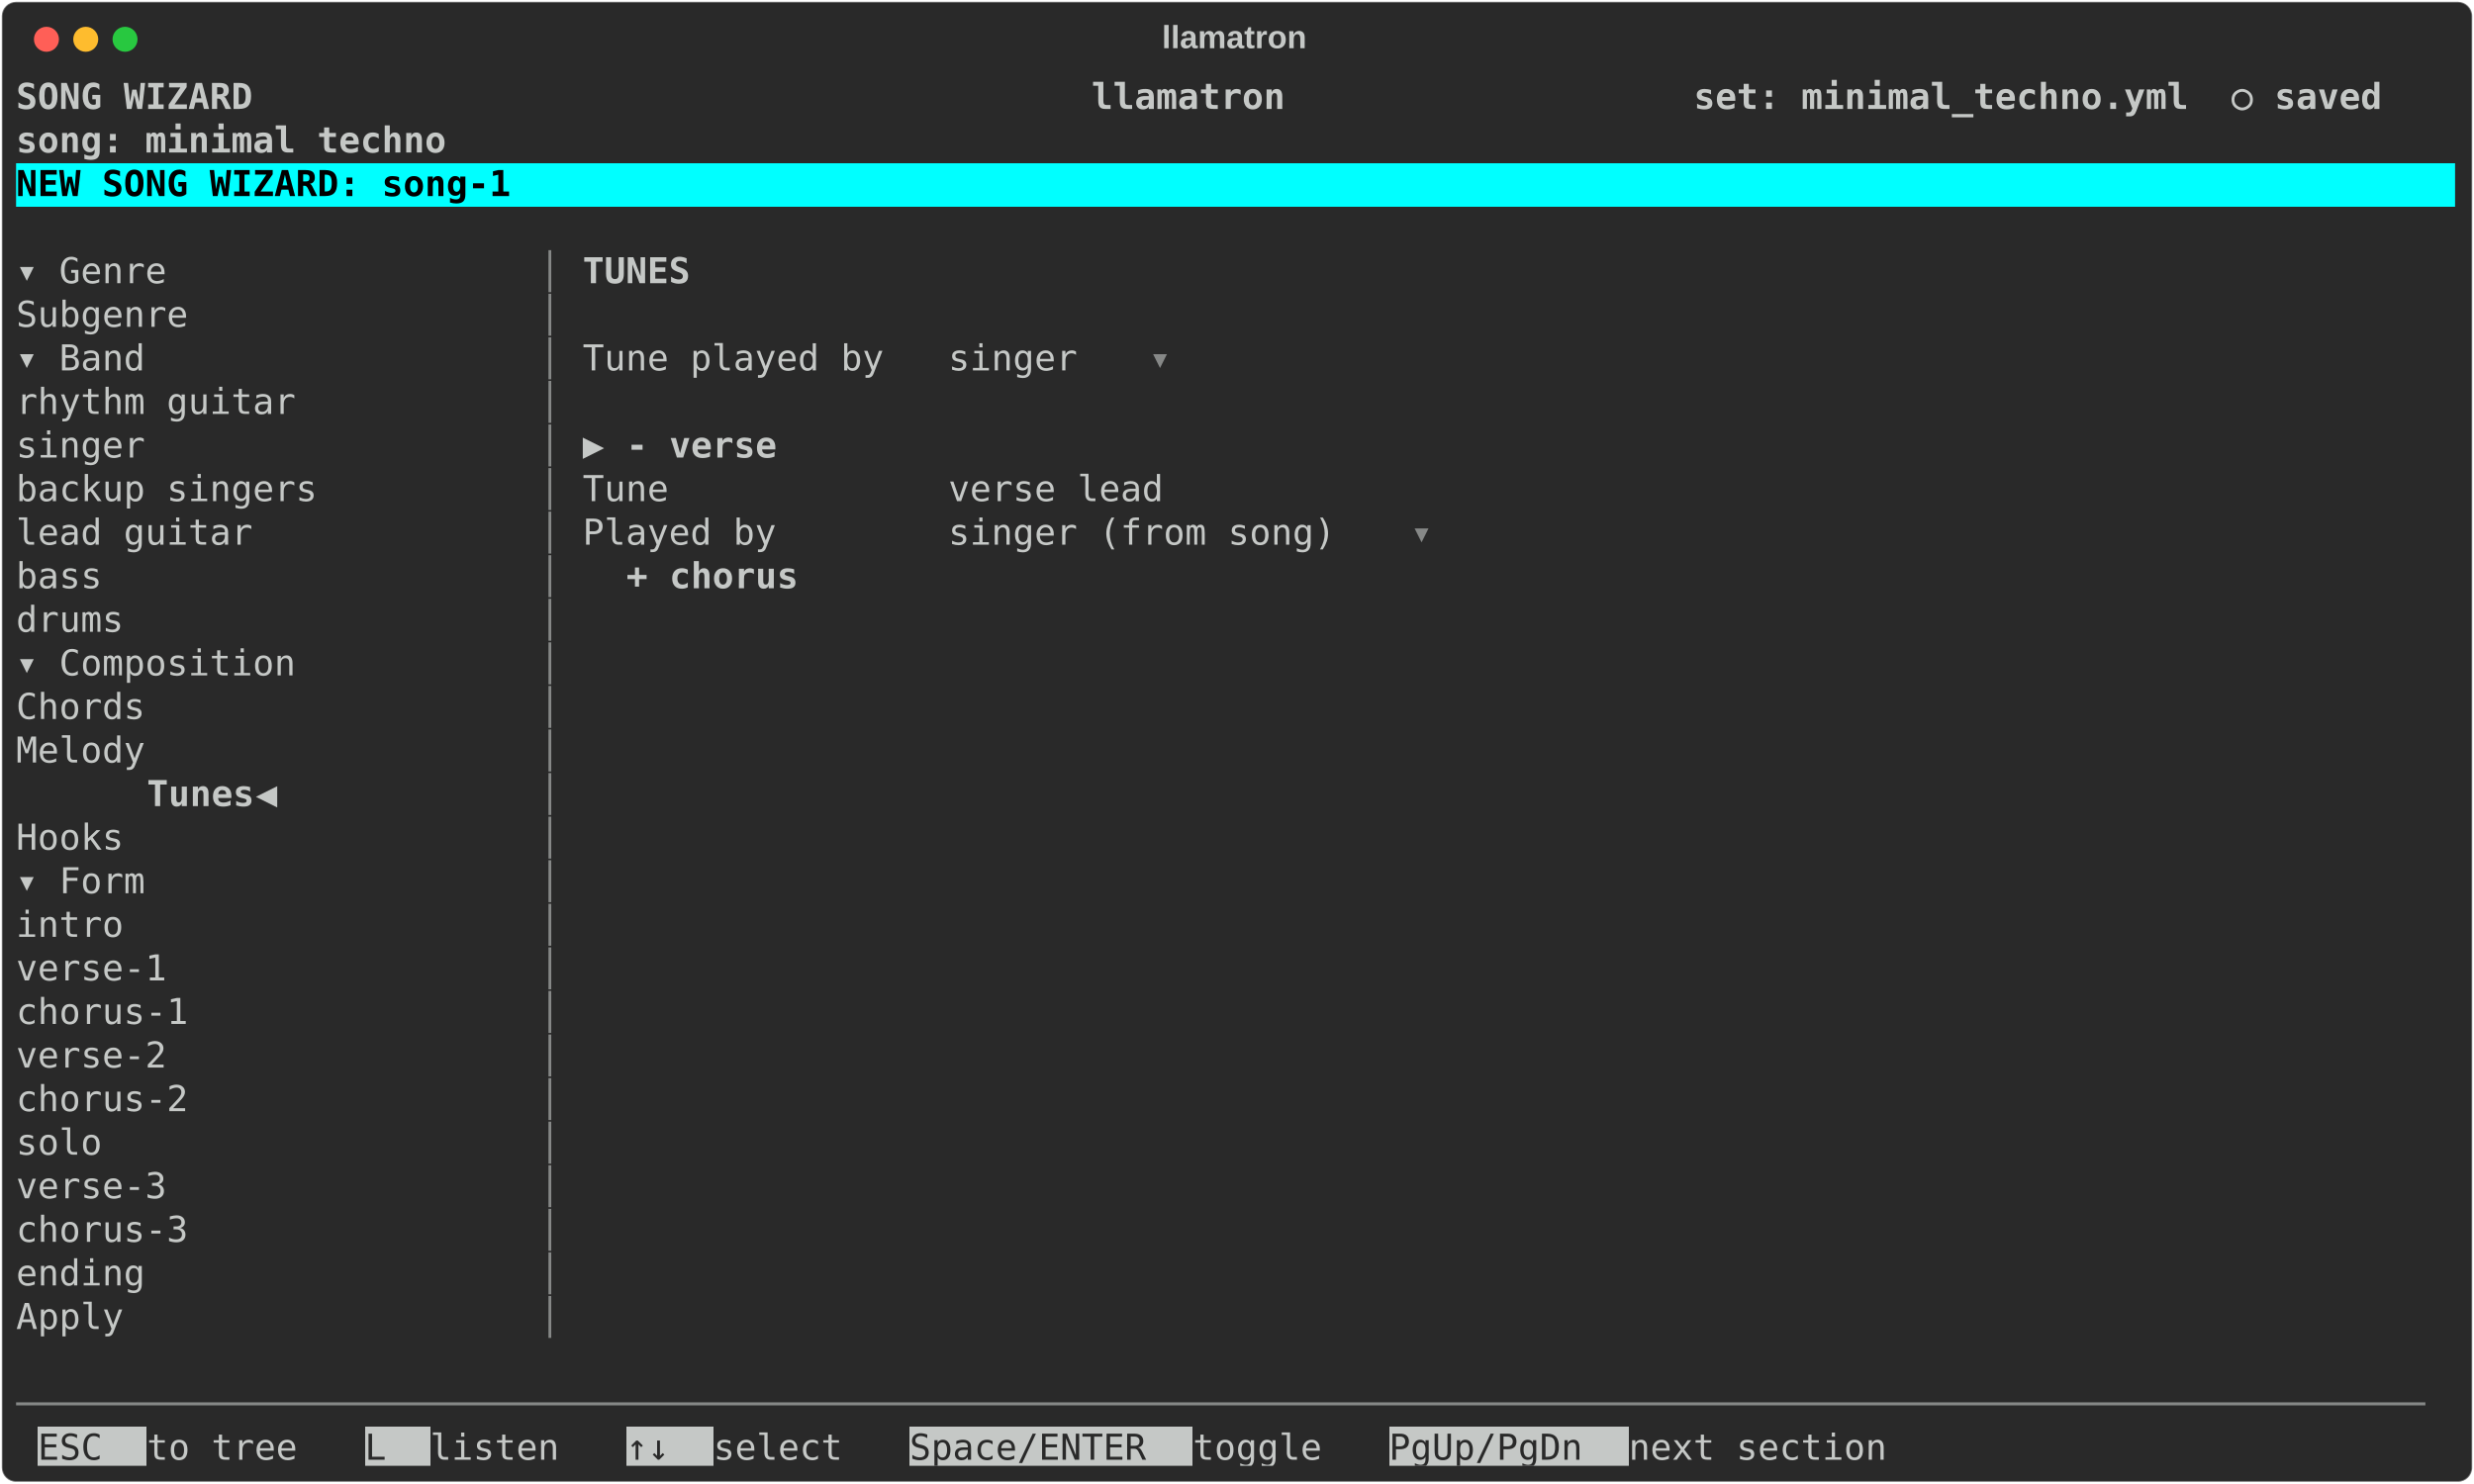
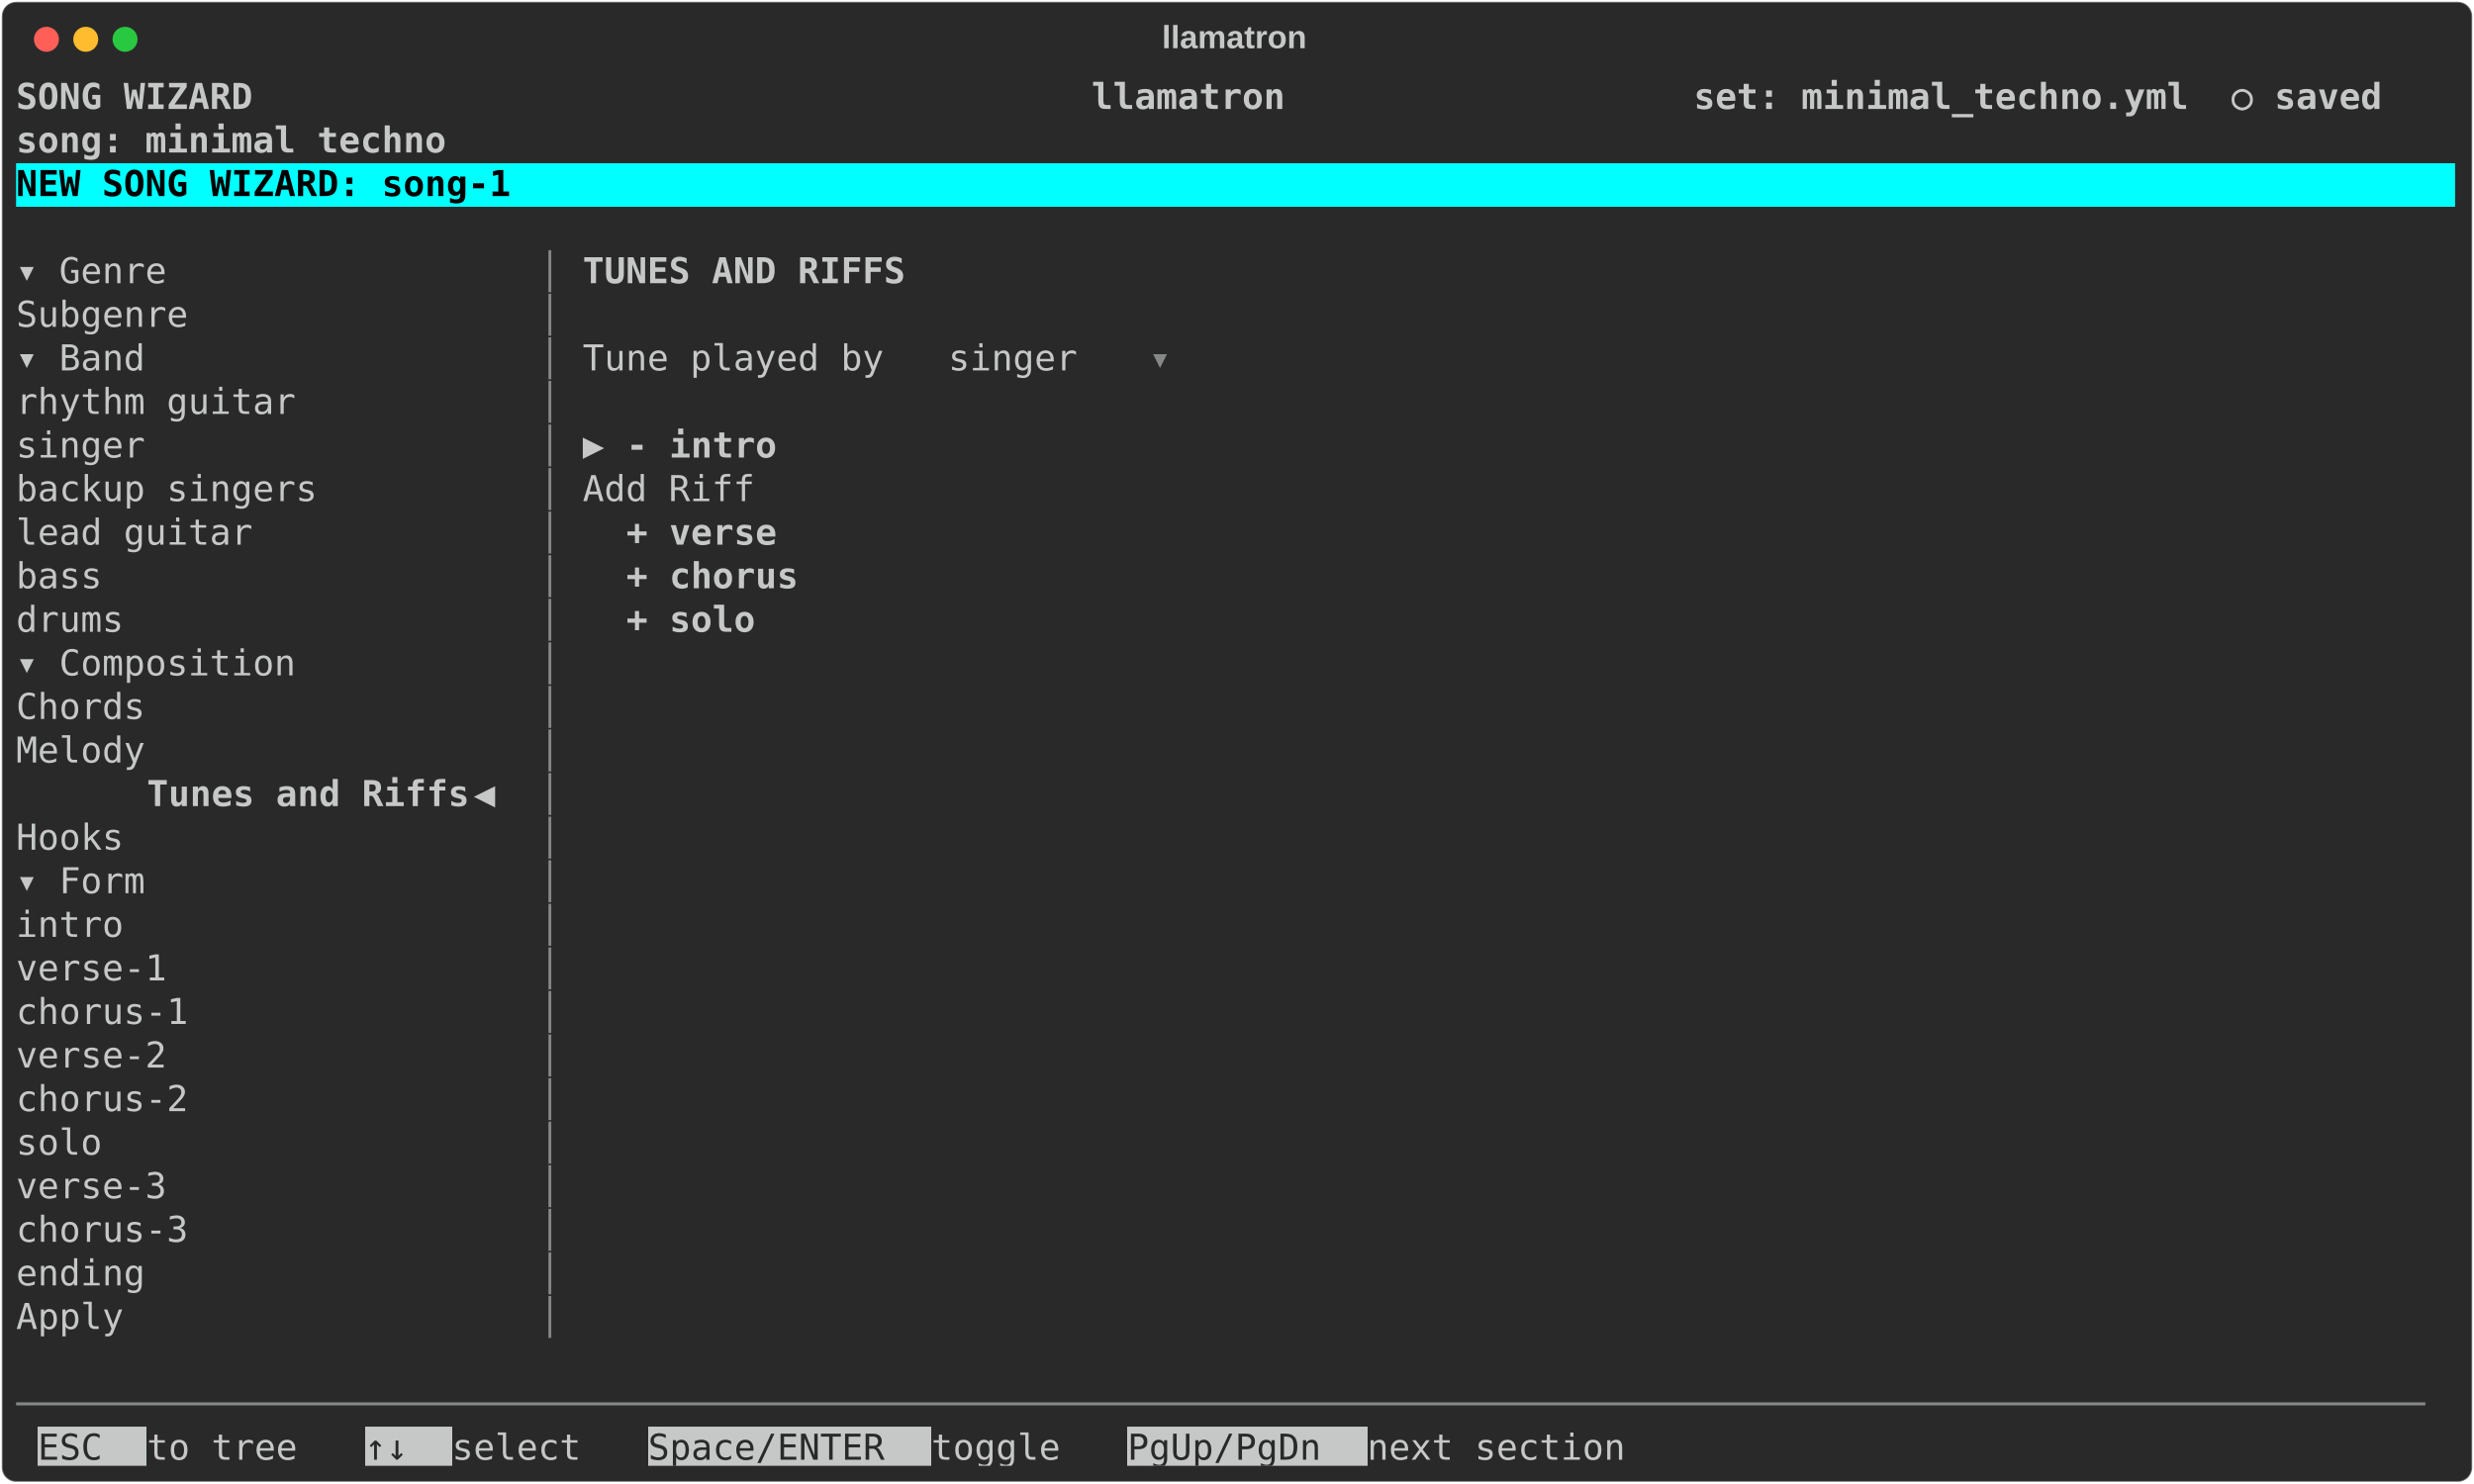
<svg xmlns="http://www.w3.org/2000/svg" class="rich-terminal" viewBox="0 0 1385 830.8">
  <style>

    @font-face {
        font-family: "Fira Code";
        src: local("FiraCode-Regular"),
                url("https://cdnjs.cloudflare.com/ajax/libs/firacode/6.2.0/woff2/FiraCode-Regular.woff2") format("woff2"),
                url("https://cdnjs.cloudflare.com/ajax/libs/firacode/6.2.0/woff/FiraCode-Regular.woff") format("woff");
        font-style: normal;
        font-weight: 400;
    }
    @font-face {
        font-family: "Fira Code";
        src: local("FiraCode-Bold"),
                url("https://cdnjs.cloudflare.com/ajax/libs/firacode/6.2.0/woff2/FiraCode-Bold.woff2") format("woff2"),
                url("https://cdnjs.cloudflare.com/ajax/libs/firacode/6.2.0/woff/FiraCode-Bold.woff") format("woff");
        font-style: bold;
        font-weight: 700;
    }

    .terminal-wizard_tunes-matrix {
        font-family: Fira Code, monospace;
        font-size: 20px;
        line-height: 24.4px;
        font-variant-east-asian: full-width;
    }

    .terminal-wizard_tunes-title {
        font-size: 18px;
        font-weight: bold;
        font-family: arial;
    }

    .terminal-wizard_tunes-r1 { fill: #c5c8c6;font-weight: bold }
.terminal-wizard_tunes-r2 { fill: #c5c8c6 }
.terminal-wizard_tunes-r3 { fill: #000000;font-weight: bold }
.terminal-wizard_tunes-r4 { fill: #868887 }
.terminal-wizard_tunes-r5 { fill: #292929 }
    </style>
  <defs>
    <clipPath id="terminal-wizard_tunes-clip-terminal">
      <rect x="0" y="0" width="1365.4" height="779.8" />
    </clipPath>
    <clipPath id="terminal-wizard_tunes-line-0">
      <rect x="0" y="1.5" width="1366.4" height="24.65" />
    </clipPath>
    <clipPath id="terminal-wizard_tunes-line-1">
      <rect x="0" y="25.9" width="1366.4" height="24.65" />
    </clipPath>
    <clipPath id="terminal-wizard_tunes-line-2">
      <rect x="0" y="50.3" width="1366.4" height="24.65" />
    </clipPath>
    <clipPath id="terminal-wizard_tunes-line-3">
      <rect x="0" y="74.7" width="1366.4" height="24.65" />
    </clipPath>
    <clipPath id="terminal-wizard_tunes-line-4">
      <rect x="0" y="99.1" width="1366.4" height="24.65" />
    </clipPath>
    <clipPath id="terminal-wizard_tunes-line-5">
      <rect x="0" y="123.5" width="1366.4" height="24.65" />
    </clipPath>
    <clipPath id="terminal-wizard_tunes-line-6">
      <rect x="0" y="147.9" width="1366.4" height="24.65" />
    </clipPath>
    <clipPath id="terminal-wizard_tunes-line-7">
      <rect x="0" y="172.3" width="1366.4" height="24.65" />
    </clipPath>
    <clipPath id="terminal-wizard_tunes-line-8">
      <rect x="0" y="196.7" width="1366.4" height="24.65" />
    </clipPath>
    <clipPath id="terminal-wizard_tunes-line-9">
      <rect x="0" y="221.1" width="1366.4" height="24.65" />
    </clipPath>
    <clipPath id="terminal-wizard_tunes-line-10">
      <rect x="0" y="245.5" width="1366.4" height="24.65" />
    </clipPath>
    <clipPath id="terminal-wizard_tunes-line-11">
      <rect x="0" y="269.9" width="1366.4" height="24.65" />
    </clipPath>
    <clipPath id="terminal-wizard_tunes-line-12">
      <rect x="0" y="294.3" width="1366.4" height="24.65" />
    </clipPath>
    <clipPath id="terminal-wizard_tunes-line-13">
      <rect x="0" y="318.7" width="1366.4" height="24.65" />
    </clipPath>
    <clipPath id="terminal-wizard_tunes-line-14">
      <rect x="0" y="343.1" width="1366.4" height="24.65" />
    </clipPath>
    <clipPath id="terminal-wizard_tunes-line-15">
      <rect x="0" y="367.5" width="1366.4" height="24.65" />
    </clipPath>
    <clipPath id="terminal-wizard_tunes-line-16">
      <rect x="0" y="391.9" width="1366.4" height="24.65" />
    </clipPath>
    <clipPath id="terminal-wizard_tunes-line-17">
      <rect x="0" y="416.3" width="1366.4" height="24.65" />
    </clipPath>
    <clipPath id="terminal-wizard_tunes-line-18">
      <rect x="0" y="440.7" width="1366.4" height="24.65" />
    </clipPath>
    <clipPath id="terminal-wizard_tunes-line-19">
      <rect x="0" y="465.1" width="1366.4" height="24.65" />
    </clipPath>
    <clipPath id="terminal-wizard_tunes-line-20">
      <rect x="0" y="489.5" width="1366.4" height="24.65" />
    </clipPath>
    <clipPath id="terminal-wizard_tunes-line-21">
      <rect x="0" y="513.9" width="1366.4" height="24.65" />
    </clipPath>
    <clipPath id="terminal-wizard_tunes-line-22">
      <rect x="0" y="538.3" width="1366.4" height="24.65" />
    </clipPath>
    <clipPath id="terminal-wizard_tunes-line-23">
      <rect x="0" y="562.7" width="1366.4" height="24.65" />
    </clipPath>
    <clipPath id="terminal-wizard_tunes-line-24">
      <rect x="0" y="587.1" width="1366.4" height="24.65" />
    </clipPath>
    <clipPath id="terminal-wizard_tunes-line-25">
      <rect x="0" y="611.5" width="1366.4" height="24.65" />
    </clipPath>
    <clipPath id="terminal-wizard_tunes-line-26">
      <rect x="0" y="635.9" width="1366.4" height="24.65" />
    </clipPath>
    <clipPath id="terminal-wizard_tunes-line-27">
      <rect x="0" y="660.3" width="1366.4" height="24.65" />
    </clipPath>
    <clipPath id="terminal-wizard_tunes-line-28">
      <rect x="0" y="684.7" width="1366.4" height="24.65" />
    </clipPath>
    <clipPath id="terminal-wizard_tunes-line-29">
      <rect x="0" y="709.1" width="1366.4" height="24.65" />
    </clipPath>
    <clipPath id="terminal-wizard_tunes-line-30">
      <rect x="0" y="733.5" width="1366.4" height="24.65" />
    </clipPath>
  </defs>
  <rect fill="#292929" stroke="rgba(255,255,255,0.35)" stroke-width="1" x="1" y="1" width="1383" height="828.8" rx="8" />
  <text class="terminal-wizard_tunes-title" fill="#c5c8c6" text-anchor="middle" x="691" y="27">llamatron</text>
  <g transform="translate(26,22)">
    <circle cx="0" cy="0" r="7" fill="#ff5f57" />
    <circle cx="22" cy="0" r="7" fill="#febc2e" />
    <circle cx="44" cy="0" r="7" fill="#28c840" />
  </g>
  <g transform="translate(9, 41)" clip-path="url(#terminal-wizard_tunes-clip-terminal)">
    <rect fill="#00ffff" x="0" y="50.3" width="1366.4" height="24.65" shape-rendering="crispEdges" />
    <rect fill="#c5c8c6" x="12.2" y="757.9" width="61" height="24.65" shape-rendering="crispEdges" />
-     <rect fill="#c5c8c6" x="195.2" y="757.9" width="36.6" height="24.65" shape-rendering="crispEdges" />
-     <rect fill="#c5c8c6" x="341.6" y="757.9" width="48.8" height="24.65" shape-rendering="crispEdges" />
-     <rect fill="#c5c8c6" x="500.2" y="757.9" width="158.6" height="24.65" shape-rendering="crispEdges" />
-     <rect fill="#c5c8c6" x="768.6" y="757.9" width="134.2" height="24.65" shape-rendering="crispEdges" />
+     <rect fill="#c5c8c6" x="195.2" y="757.9" width="48.8" height="24.65" shape-rendering="crispEdges" />
+     <rect fill="#c5c8c6" x="353.8" y="757.9" width="158.6" height="24.65" shape-rendering="crispEdges" />
+     <rect fill="#c5c8c6" x="622.2" y="757.9" width="134.2" height="24.65" shape-rendering="crispEdges" />
    <g class="terminal-wizard_tunes-matrix">
      <text class="terminal-wizard_tunes-r1" x="0" y="20" textLength="1366.4" clip-path="url(#terminal-wizard_tunes-line-0)"> SONG WIZARD                                       llamatron                   set: minimal_techno.yml  ○ saved </text>
      <text class="terminal-wizard_tunes-r2" x="1366.4" y="20" textLength="12.2" clip-path="url(#terminal-wizard_tunes-line-0)">
</text>
      <text class="terminal-wizard_tunes-r1" x="0" y="44.4" textLength="1366.4" clip-path="url(#terminal-wizard_tunes-line-1)">                                                                               song: minimal techno             </text>
      <text class="terminal-wizard_tunes-r2" x="1366.4" y="44.4" textLength="12.2" clip-path="url(#terminal-wizard_tunes-line-1)">
</text>
      <text class="terminal-wizard_tunes-r3" x="0" y="68.8" textLength="1366.4" clip-path="url(#terminal-wizard_tunes-line-2)"> NEW SONG WIZARD: song-1                                                                                        </text>
      <text class="terminal-wizard_tunes-r2" x="1366.4" y="68.8" textLength="12.2" clip-path="url(#terminal-wizard_tunes-line-2)">
</text>
      <text class="terminal-wizard_tunes-r2" x="1366.4" y="93.2" textLength="12.2" clip-path="url(#terminal-wizard_tunes-line-3)">
</text>
      <text class="terminal-wizard_tunes-r2" x="0" y="117.6" textLength="292.8" clip-path="url(#terminal-wizard_tunes-line-4)">  ▾ Genre               </text>
      <text class="terminal-wizard_tunes-r4" x="292.8" y="117.6" textLength="24.4" clip-path="url(#terminal-wizard_tunes-line-4)">│ </text>
-       <text class="terminal-wizard_tunes-r1" x="317.2" y="117.6" textLength="73.2" clip-path="url(#terminal-wizard_tunes-line-4)"> TUNES</text>
+       <text class="terminal-wizard_tunes-r1" x="317.2" y="117.6" textLength="195.2" clip-path="url(#terminal-wizard_tunes-line-4)"> TUNES AND RIFFS</text>
      <text class="terminal-wizard_tunes-r2" x="1366.4" y="117.6" textLength="12.2" clip-path="url(#terminal-wizard_tunes-line-4)">
</text>
      <text class="terminal-wizard_tunes-r2" x="0" y="142" textLength="292.8" clip-path="url(#terminal-wizard_tunes-line-5)">      Subgenre          </text>
      <text class="terminal-wizard_tunes-r4" x="292.8" y="142" textLength="24.4" clip-path="url(#terminal-wizard_tunes-line-5)">│ </text>
      <text class="terminal-wizard_tunes-r2" x="1366.4" y="142" textLength="12.2" clip-path="url(#terminal-wizard_tunes-line-5)">
</text>
      <text class="terminal-wizard_tunes-r2" x="0" y="166.4" textLength="292.8" clip-path="url(#terminal-wizard_tunes-line-6)">  ▾ Band                </text>
      <text class="terminal-wizard_tunes-r4" x="292.8" y="166.4" textLength="24.4" clip-path="url(#terminal-wizard_tunes-line-6)">│ </text>
      <text class="terminal-wizard_tunes-r2" x="317.2" y="166.4" textLength="317.2" clip-path="url(#terminal-wizard_tunes-line-6)">  Tune played by   singer </text>
      <text class="terminal-wizard_tunes-r4" x="634.4" y="166.4" textLength="12.2" clip-path="url(#terminal-wizard_tunes-line-6)">▾</text>
      <text class="terminal-wizard_tunes-r2" x="1366.4" y="166.4" textLength="12.2" clip-path="url(#terminal-wizard_tunes-line-6)">
</text>
      <text class="terminal-wizard_tunes-r2" x="0" y="190.8" textLength="292.8" clip-path="url(#terminal-wizard_tunes-line-7)">      rhythm guitar     </text>
      <text class="terminal-wizard_tunes-r4" x="292.8" y="190.8" textLength="24.4" clip-path="url(#terminal-wizard_tunes-line-7)">│ </text>
      <text class="terminal-wizard_tunes-r2" x="1366.4" y="190.8" textLength="12.2" clip-path="url(#terminal-wizard_tunes-line-7)">
</text>
      <text class="terminal-wizard_tunes-r2" x="0" y="215.2" textLength="292.8" clip-path="url(#terminal-wizard_tunes-line-8)">      singer            </text>
      <text class="terminal-wizard_tunes-r4" x="292.8" y="215.2" textLength="24.4" clip-path="url(#terminal-wizard_tunes-line-8)">│ </text>
      <text class="terminal-wizard_tunes-r2" x="317.2" y="215.2" textLength="24.4" clip-path="url(#terminal-wizard_tunes-line-8)">▶ </text>
-       <text class="terminal-wizard_tunes-r1" x="341.6" y="215.2" textLength="195.2" clip-path="url(#terminal-wizard_tunes-line-8)">- verse         </text>
+       <text class="terminal-wizard_tunes-r1" x="341.6" y="215.2" textLength="195.2" clip-path="url(#terminal-wizard_tunes-line-8)">- intro         </text>
      <text class="terminal-wizard_tunes-r2" x="1366.4" y="215.2" textLength="12.2" clip-path="url(#terminal-wizard_tunes-line-8)">
</text>
      <text class="terminal-wizard_tunes-r2" x="0" y="239.6" textLength="292.8" clip-path="url(#terminal-wizard_tunes-line-9)">      backup singers    </text>
      <text class="terminal-wizard_tunes-r4" x="292.8" y="239.6" textLength="24.4" clip-path="url(#terminal-wizard_tunes-line-9)">│ </text>
-       <text class="terminal-wizard_tunes-r2" x="317.2" y="239.6" textLength="366" clip-path="url(#terminal-wizard_tunes-line-9)">  Tune             verse lead </text>
+       <text class="terminal-wizard_tunes-r2" x="317.2" y="239.6" textLength="244" clip-path="url(#terminal-wizard_tunes-line-9)">  Add Riff          </text>
      <text class="terminal-wizard_tunes-r2" x="1366.4" y="239.6" textLength="12.2" clip-path="url(#terminal-wizard_tunes-line-9)">
</text>
      <text class="terminal-wizard_tunes-r2" x="0" y="264" textLength="292.8" clip-path="url(#terminal-wizard_tunes-line-10)">      lead guitar       </text>
      <text class="terminal-wizard_tunes-r4" x="292.8" y="264" textLength="24.4" clip-path="url(#terminal-wizard_tunes-line-10)">│ </text>
-       <text class="terminal-wizard_tunes-r2" x="317.2" y="264" textLength="463.6" clip-path="url(#terminal-wizard_tunes-line-10)">  Played by        singer (from song) </text>
-       <text class="terminal-wizard_tunes-r4" x="780.8" y="264" textLength="12.2" clip-path="url(#terminal-wizard_tunes-line-10)">▾</text>
+       <text class="terminal-wizard_tunes-r1" x="341.6" y="264" textLength="195.2" clip-path="url(#terminal-wizard_tunes-line-10)">+ verse         </text>
      <text class="terminal-wizard_tunes-r2" x="1366.4" y="264" textLength="12.2" clip-path="url(#terminal-wizard_tunes-line-10)">
</text>
      <text class="terminal-wizard_tunes-r2" x="0" y="288.4" textLength="292.8" clip-path="url(#terminal-wizard_tunes-line-11)">      bass              </text>
      <text class="terminal-wizard_tunes-r4" x="292.8" y="288.4" textLength="24.4" clip-path="url(#terminal-wizard_tunes-line-11)">│ </text>
      <text class="terminal-wizard_tunes-r1" x="341.6" y="288.4" textLength="195.2" clip-path="url(#terminal-wizard_tunes-line-11)">+ chorus        </text>
      <text class="terminal-wizard_tunes-r2" x="1366.4" y="288.4" textLength="12.2" clip-path="url(#terminal-wizard_tunes-line-11)">
</text>
      <text class="terminal-wizard_tunes-r2" x="0" y="312.8" textLength="292.8" clip-path="url(#terminal-wizard_tunes-line-12)">      drums             </text>
      <text class="terminal-wizard_tunes-r4" x="292.8" y="312.8" textLength="24.4" clip-path="url(#terminal-wizard_tunes-line-12)">│ </text>
+       <text class="terminal-wizard_tunes-r1" x="341.6" y="312.8" textLength="195.2" clip-path="url(#terminal-wizard_tunes-line-12)">+ solo          </text>
      <text class="terminal-wizard_tunes-r2" x="1366.4" y="312.8" textLength="12.2" clip-path="url(#terminal-wizard_tunes-line-12)">
</text>
      <text class="terminal-wizard_tunes-r2" x="0" y="337.2" textLength="292.8" clip-path="url(#terminal-wizard_tunes-line-13)">  ▾ Composition         </text>
      <text class="terminal-wizard_tunes-r4" x="292.8" y="337.2" textLength="24.4" clip-path="url(#terminal-wizard_tunes-line-13)">│ </text>
      <text class="terminal-wizard_tunes-r2" x="1366.4" y="337.2" textLength="12.2" clip-path="url(#terminal-wizard_tunes-line-13)">
</text>
      <text class="terminal-wizard_tunes-r2" x="0" y="361.6" textLength="292.8" clip-path="url(#terminal-wizard_tunes-line-14)">      Chords            </text>
      <text class="terminal-wizard_tunes-r4" x="292.8" y="361.6" textLength="24.4" clip-path="url(#terminal-wizard_tunes-line-14)">│ </text>
      <text class="terminal-wizard_tunes-r2" x="1366.4" y="361.6" textLength="12.2" clip-path="url(#terminal-wizard_tunes-line-14)">
</text>
      <text class="terminal-wizard_tunes-r2" x="0" y="386" textLength="292.8" clip-path="url(#terminal-wizard_tunes-line-15)">      Melody            </text>
      <text class="terminal-wizard_tunes-r4" x="292.8" y="386" textLength="24.4" clip-path="url(#terminal-wizard_tunes-line-15)">│ </text>
      <text class="terminal-wizard_tunes-r2" x="1366.4" y="386" textLength="12.2" clip-path="url(#terminal-wizard_tunes-line-15)">
</text>
-       <text class="terminal-wizard_tunes-r1" x="73.2" y="410.4" textLength="61" clip-path="url(#terminal-wizard_tunes-line-16)">Tunes</text>
-       <text class="terminal-wizard_tunes-r2" x="134.2" y="410.4" textLength="158.6" clip-path="url(#terminal-wizard_tunes-line-16)">           ◀ </text>
+       <text class="terminal-wizard_tunes-r1" x="73.2" y="410.4" textLength="183" clip-path="url(#terminal-wizard_tunes-line-16)">Tunes and Riffs</text>
+       <text class="terminal-wizard_tunes-r2" x="256.2" y="410.4" textLength="36.6" clip-path="url(#terminal-wizard_tunes-line-16)"> ◀ </text>
      <text class="terminal-wizard_tunes-r4" x="292.8" y="410.4" textLength="24.4" clip-path="url(#terminal-wizard_tunes-line-16)">│ </text>
      <text class="terminal-wizard_tunes-r2" x="1366.4" y="410.4" textLength="12.2" clip-path="url(#terminal-wizard_tunes-line-16)">
</text>
      <text class="terminal-wizard_tunes-r2" x="0" y="434.8" textLength="292.8" clip-path="url(#terminal-wizard_tunes-line-17)">      Hooks             </text>
      <text class="terminal-wizard_tunes-r4" x="292.8" y="434.8" textLength="24.4" clip-path="url(#terminal-wizard_tunes-line-17)">│ </text>
      <text class="terminal-wizard_tunes-r2" x="1366.4" y="434.8" textLength="12.2" clip-path="url(#terminal-wizard_tunes-line-17)">
</text>
      <text class="terminal-wizard_tunes-r2" x="0" y="459.2" textLength="292.8" clip-path="url(#terminal-wizard_tunes-line-18)">  ▾ Form                </text>
      <text class="terminal-wizard_tunes-r4" x="292.8" y="459.2" textLength="24.4" clip-path="url(#terminal-wizard_tunes-line-18)">│ </text>
      <text class="terminal-wizard_tunes-r2" x="1366.4" y="459.2" textLength="12.2" clip-path="url(#terminal-wizard_tunes-line-18)">
</text>
      <text class="terminal-wizard_tunes-r2" x="0" y="483.6" textLength="292.8" clip-path="url(#terminal-wizard_tunes-line-19)">      intro             </text>
      <text class="terminal-wizard_tunes-r4" x="292.8" y="483.6" textLength="24.4" clip-path="url(#terminal-wizard_tunes-line-19)">│ </text>
      <text class="terminal-wizard_tunes-r2" x="1366.4" y="483.6" textLength="12.2" clip-path="url(#terminal-wizard_tunes-line-19)">
</text>
      <text class="terminal-wizard_tunes-r2" x="0" y="508" textLength="292.8" clip-path="url(#terminal-wizard_tunes-line-20)">      verse-1           </text>
      <text class="terminal-wizard_tunes-r4" x="292.8" y="508" textLength="24.4" clip-path="url(#terminal-wizard_tunes-line-20)">│ </text>
      <text class="terminal-wizard_tunes-r2" x="1366.4" y="508" textLength="12.2" clip-path="url(#terminal-wizard_tunes-line-20)">
</text>
      <text class="terminal-wizard_tunes-r2" x="0" y="532.4" textLength="292.8" clip-path="url(#terminal-wizard_tunes-line-21)">      chorus-1          </text>
      <text class="terminal-wizard_tunes-r4" x="292.8" y="532.4" textLength="24.4" clip-path="url(#terminal-wizard_tunes-line-21)">│ </text>
      <text class="terminal-wizard_tunes-r2" x="1366.4" y="532.4" textLength="12.2" clip-path="url(#terminal-wizard_tunes-line-21)">
</text>
      <text class="terminal-wizard_tunes-r2" x="0" y="556.8" textLength="292.8" clip-path="url(#terminal-wizard_tunes-line-22)">      verse-2           </text>
      <text class="terminal-wizard_tunes-r4" x="292.8" y="556.8" textLength="24.4" clip-path="url(#terminal-wizard_tunes-line-22)">│ </text>
      <text class="terminal-wizard_tunes-r2" x="1366.4" y="556.8" textLength="12.2" clip-path="url(#terminal-wizard_tunes-line-22)">
</text>
      <text class="terminal-wizard_tunes-r2" x="0" y="581.2" textLength="292.8" clip-path="url(#terminal-wizard_tunes-line-23)">      chorus-2          </text>
      <text class="terminal-wizard_tunes-r4" x="292.8" y="581.2" textLength="24.4" clip-path="url(#terminal-wizard_tunes-line-23)">│ </text>
      <text class="terminal-wizard_tunes-r2" x="1366.4" y="581.2" textLength="12.2" clip-path="url(#terminal-wizard_tunes-line-23)">
</text>
      <text class="terminal-wizard_tunes-r2" x="0" y="605.6" textLength="292.8" clip-path="url(#terminal-wizard_tunes-line-24)">      solo              </text>
      <text class="terminal-wizard_tunes-r4" x="292.8" y="605.6" textLength="24.4" clip-path="url(#terminal-wizard_tunes-line-24)">│ </text>
      <text class="terminal-wizard_tunes-r2" x="1366.4" y="605.6" textLength="12.2" clip-path="url(#terminal-wizard_tunes-line-24)">
</text>
      <text class="terminal-wizard_tunes-r2" x="0" y="630" textLength="292.8" clip-path="url(#terminal-wizard_tunes-line-25)">      verse-3           </text>
      <text class="terminal-wizard_tunes-r4" x="292.8" y="630" textLength="24.4" clip-path="url(#terminal-wizard_tunes-line-25)">│ </text>
      <text class="terminal-wizard_tunes-r2" x="1366.4" y="630" textLength="12.2" clip-path="url(#terminal-wizard_tunes-line-25)">
</text>
      <text class="terminal-wizard_tunes-r2" x="0" y="654.4" textLength="292.8" clip-path="url(#terminal-wizard_tunes-line-26)">      chorus-3          </text>
      <text class="terminal-wizard_tunes-r4" x="292.8" y="654.4" textLength="24.4" clip-path="url(#terminal-wizard_tunes-line-26)">│ </text>
      <text class="terminal-wizard_tunes-r2" x="1366.4" y="654.4" textLength="12.2" clip-path="url(#terminal-wizard_tunes-line-26)">
</text>
      <text class="terminal-wizard_tunes-r2" x="0" y="678.8" textLength="292.8" clip-path="url(#terminal-wizard_tunes-line-27)">      ending            </text>
      <text class="terminal-wizard_tunes-r4" x="292.8" y="678.8" textLength="24.4" clip-path="url(#terminal-wizard_tunes-line-27)">│ </text>
      <text class="terminal-wizard_tunes-r2" x="1366.4" y="678.8" textLength="12.2" clip-path="url(#terminal-wizard_tunes-line-27)">
</text>
      <text class="terminal-wizard_tunes-r2" x="0" y="703.2" textLength="292.8" clip-path="url(#terminal-wizard_tunes-line-28)">    Apply               </text>
      <text class="terminal-wizard_tunes-r4" x="292.8" y="703.2" textLength="24.4" clip-path="url(#terminal-wizard_tunes-line-28)">│ </text>
      <text class="terminal-wizard_tunes-r2" x="1366.4" y="703.2" textLength="12.2" clip-path="url(#terminal-wizard_tunes-line-28)">
</text>
      <text class="terminal-wizard_tunes-r2" x="1366.4" y="727.6" textLength="12.2" clip-path="url(#terminal-wizard_tunes-line-29)">
</text>
      <text class="terminal-wizard_tunes-r4" x="0" y="752" textLength="1366.4" clip-path="url(#terminal-wizard_tunes-line-30)">────────────────────────────────────────────────────────────────────────────────────────────────────────────────</text>
      <text class="terminal-wizard_tunes-r2" x="1366.4" y="752" textLength="12.2" clip-path="url(#terminal-wizard_tunes-line-30)">
</text>
      <text class="terminal-wizard_tunes-r5" x="12.2" y="776.4" textLength="61" clip-path="url(#terminal-wizard_tunes-line-31)"> ESC </text>
      <text class="terminal-wizard_tunes-r2" x="73.2" y="776.4" textLength="122" clip-path="url(#terminal-wizard_tunes-line-31)"> to tree  </text>
-       <text class="terminal-wizard_tunes-r5" x="195.2" y="776.4" textLength="36.6" clip-path="url(#terminal-wizard_tunes-line-31)"> L </text>
-       <text class="terminal-wizard_tunes-r2" x="231.8" y="776.4" textLength="109.8" clip-path="url(#terminal-wizard_tunes-line-31)"> listen  </text>
-       <text class="terminal-wizard_tunes-r5" x="341.6" y="776.4" textLength="48.8" clip-path="url(#terminal-wizard_tunes-line-31)"> ↑↓ </text>
-       <text class="terminal-wizard_tunes-r2" x="390.4" y="776.4" textLength="109.8" clip-path="url(#terminal-wizard_tunes-line-31)"> select  </text>
-       <text class="terminal-wizard_tunes-r5" x="500.2" y="776.4" textLength="158.6" clip-path="url(#terminal-wizard_tunes-line-31)"> Space/ENTER </text>
-       <text class="terminal-wizard_tunes-r2" x="658.8" y="776.4" textLength="109.8" clip-path="url(#terminal-wizard_tunes-line-31)"> toggle  </text>
-       <text class="terminal-wizard_tunes-r5" x="768.6" y="776.4" textLength="134.2" clip-path="url(#terminal-wizard_tunes-line-31)"> PgUp/PgDn </text>
-       <text class="terminal-wizard_tunes-r2" x="902.8" y="776.4" textLength="183" clip-path="url(#terminal-wizard_tunes-line-31)"> next section  </text>
+       <text class="terminal-wizard_tunes-r5" x="195.2" y="776.4" textLength="48.8" clip-path="url(#terminal-wizard_tunes-line-31)"> ↑↓ </text>
+       <text class="terminal-wizard_tunes-r2" x="244" y="776.4" textLength="109.8" clip-path="url(#terminal-wizard_tunes-line-31)"> select  </text>
+       <text class="terminal-wizard_tunes-r5" x="353.8" y="776.4" textLength="158.6" clip-path="url(#terminal-wizard_tunes-line-31)"> Space/ENTER </text>
+       <text class="terminal-wizard_tunes-r2" x="512.4" y="776.4" textLength="109.8" clip-path="url(#terminal-wizard_tunes-line-31)"> toggle  </text>
+       <text class="terminal-wizard_tunes-r5" x="622.2" y="776.4" textLength="134.2" clip-path="url(#terminal-wizard_tunes-line-31)"> PgUp/PgDn </text>
+       <text class="terminal-wizard_tunes-r2" x="756.4" y="776.4" textLength="183" clip-path="url(#terminal-wizard_tunes-line-31)"> next section  </text>
    </g>
  </g>
</svg>
